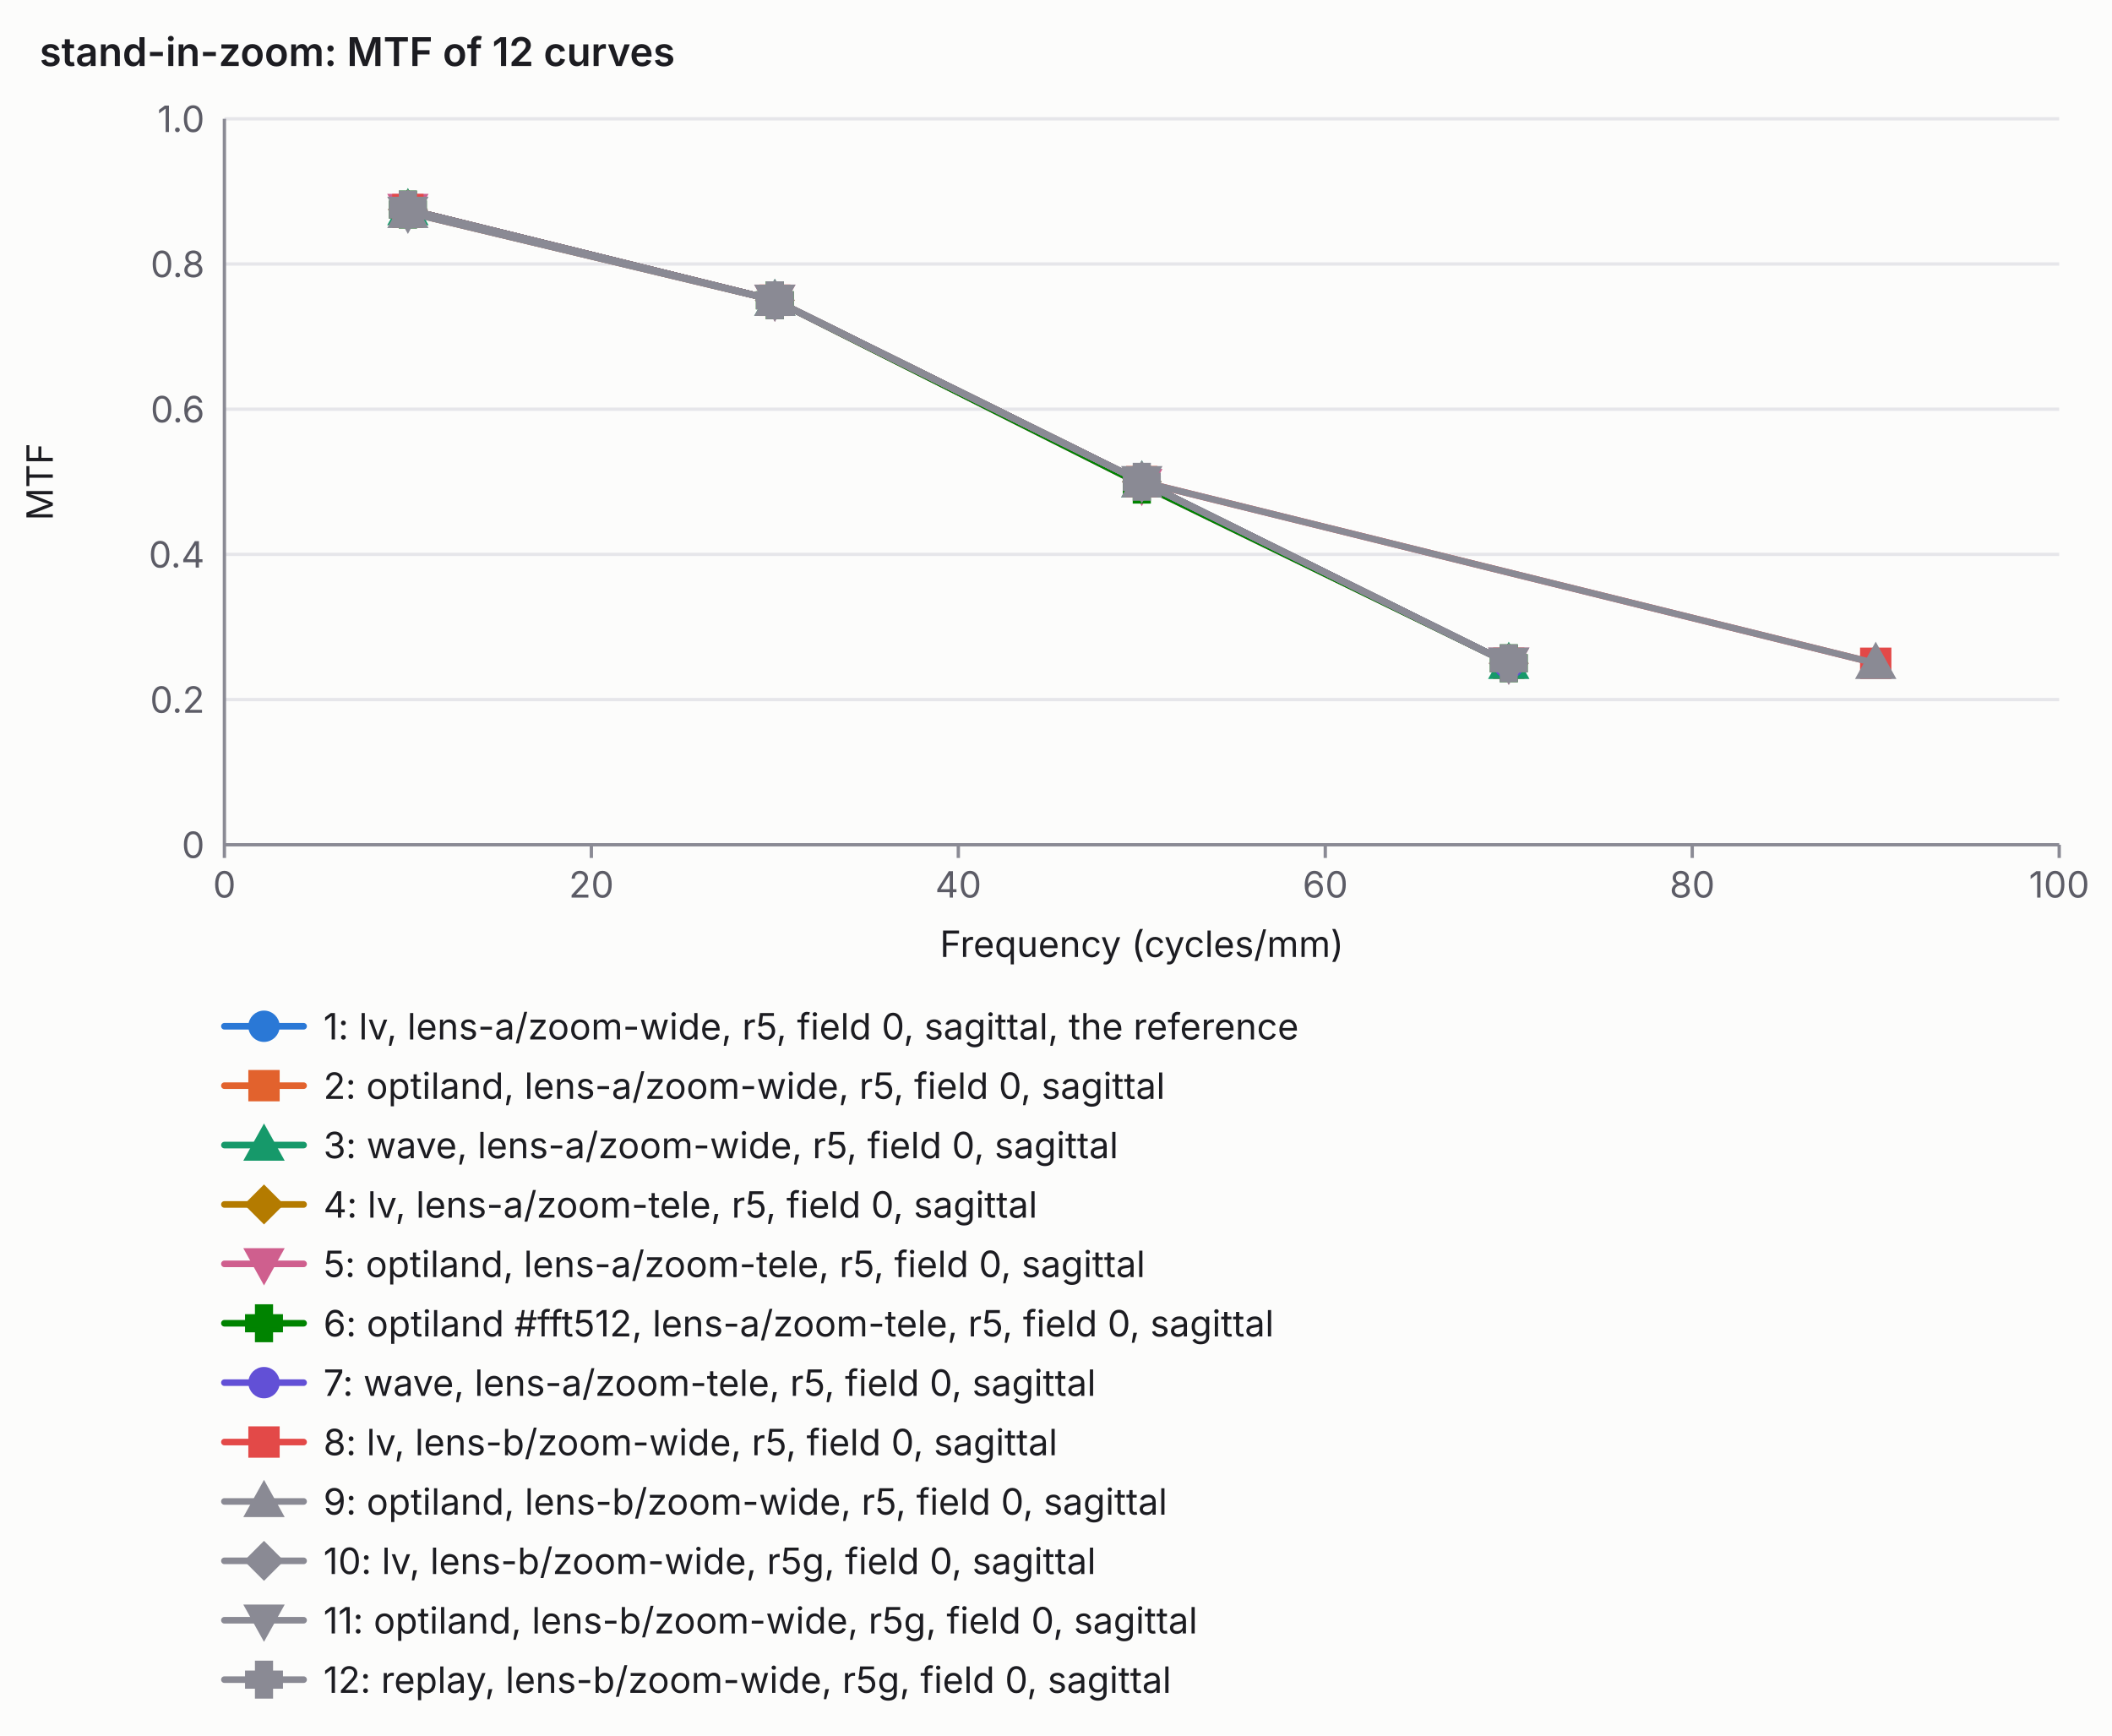
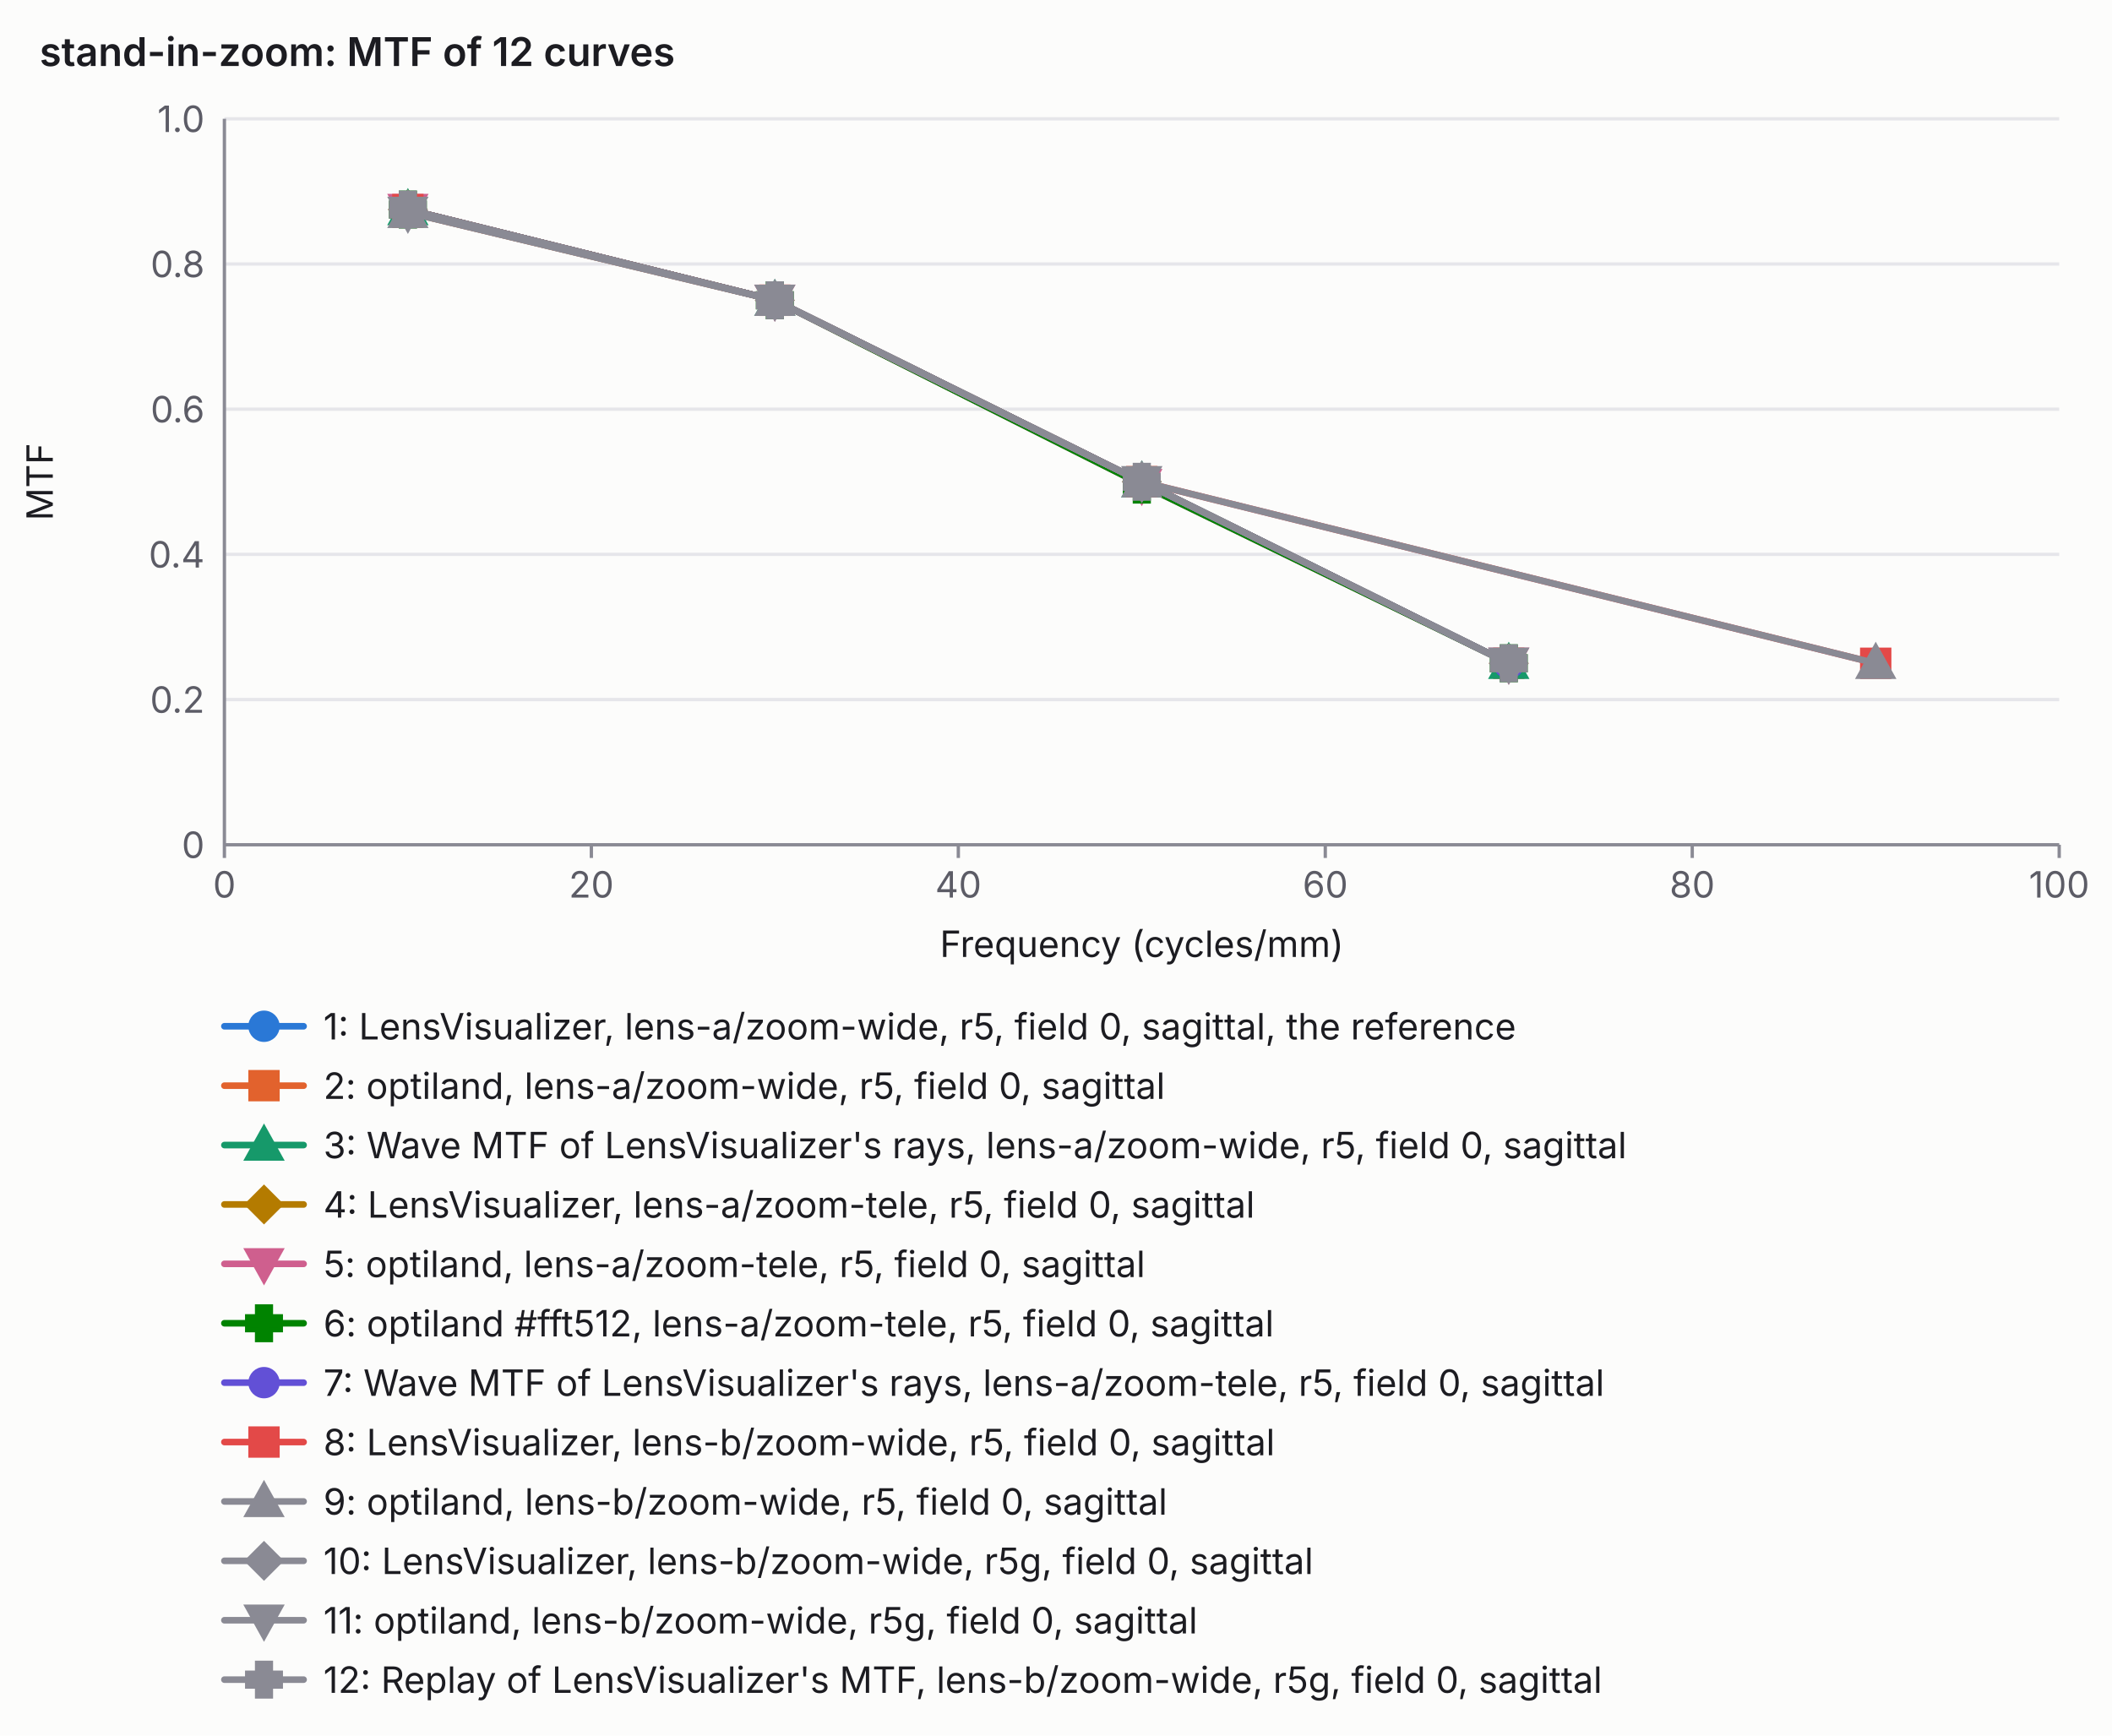
<svg xmlns="http://www.w3.org/2000/svg" class="lvc" width="640" height="526" viewBox="0 0 640 526" role="img">
  <style>.lvc{font:11px system-ui,-apple-system,'Segoe UI',sans-serif}
.lvc .bg{fill:#fcfcfb}
.lvc text{fill:#1c1c21}
.lvc text.muted{fill:#5c5c66}
.lvc text.head{font-weight:600;font-size:12px}
.lvc .grid{stroke:#e6e6ea;stroke-width:1}
.lvc .axis{stroke:#8a8a94;stroke-width:1}
.lvc .line{fill:none;stroke-width:2;stroke-linejoin:round;stroke-linecap:round}
.lvc .dash{stroke-dasharray:6 4}
.lvc .dot{stroke:#fcfcfb;stroke-width:1.5}
.lvc .band{fill:#eda100;fill-opacity:.16;stroke:#c98500;stroke-width:1;stroke-dasharray:2 3}
.lvc .zeroline{stroke:#5c5c66;stroke-width:1}
.lvc .gate{stroke:#d03b3b;stroke-width:1.5;stroke-dasharray:5 3;fill:none}
.lvc .bar{fill:#2a78d6}
.lvc .ring{fill:#fcfcfb;stroke:#2a78d6;stroke-width:2}
.lvc .none{stroke:#8a8a94;stroke-width:2}
.lvc .cell{stroke:#fcfcfb;stroke-width:2}
.lvc .cell.empty{fill:#f4f4f6}
.lvc text.vt{font-weight:600;text-anchor:middle}
.lvc .s0{stroke:#2a78d6}
.lvc .dot.s0{fill:#2a78d6}
.lvc .s1{stroke:#e2622d}
.lvc .dot.s1{fill:#e2622d}
.lvc .s2{stroke:#16996a}
.lvc .dot.s2{fill:#16996a}
.lvc .s3{stroke:#b47b00}
.lvc .dot.s3{fill:#b47b00}
.lvc .s4{stroke:#cf5f8e}
.lvc .dot.s4{fill:#cf5f8e}
.lvc .s5{stroke:#008300}
.lvc .dot.s5{fill:#008300}
.lvc .s6{stroke:#6250d6}
.lvc .dot.s6{fill:#6250d6}
.lvc .s7{stroke:#e34948}
.lvc .dot.s7{fill:#e34948}
.lvc .sx{stroke:#8a8a94}
.lvc .dot.sx{fill:#8a8a94}
.lvc .v-PASS{fill:#cdebcd}
.lvc text.t-PASS{fill:#0b3d0b}
.lvc .v-FLOOR{fill:#e3f2dc}
.lvc text.t-FLOOR{fill:#24451a}
.lvc .v-FAIL{fill:#f6cfcc}
.lvc text.t-FAIL{fill:#5c0f0b}
.lvc .v-ERROR{fill:#e9b7b3}
.lvc text.t-ERROR{fill:#4a0906}
.lvc .v-ATTENTION{fill:#fbe5ad}
.lvc text.t-ATTENTION{fill:#4a3600}
.lvc .v-RECORDED{fill:#e3e3ea}
.lvc text.t-RECORDED{fill:#2c2c33}
.lvc .v-UNSUPPORTED{fill:#ededf1}
.lvc text.t-UNSUPPORTED{fill:#45454e}
.lvc .v-BLOCKED{fill:#d9d9e1}
.lvc text.t-BLOCKED{fill:#2c2c33}
@media (prefers-color-scheme:dark){
.lvc .bg{fill:#1a1a19}
.lvc text{fill:#e7e7ec}
.lvc text.muted{fill:#a3a3ad}
.lvc .grid{stroke:#2e2e34}
.lvc .axis{stroke:#6b6b75}
.lvc .dot{stroke:#1a1a19}
.lvc .band{fill:#c98500;fill-opacity:.22;stroke:#eda100}
.lvc .zeroline{stroke:#a3a3ad}
.lvc .gate{stroke:#e66767}
.lvc .bar{fill:#3987e5}
.lvc .ring{fill:#1a1a19;stroke:#3987e5}
.lvc .none{stroke:#6b6b75}
.lvc .cell{stroke:#1a1a19}
.lvc .cell.empty{fill:#222226}
.lvc .s0{stroke:#3987e5}
.lvc .dot.s0{fill:#3987e5}
.lvc .s1{stroke:#d95926}
.lvc .dot.s1{fill:#d95926}
.lvc .s2{stroke:#199e70}
.lvc .dot.s2{fill:#199e70}
.lvc .s3{stroke:#c98500}
.lvc .dot.s3{fill:#c98500}
.lvc .s4{stroke:#d55181}
.lvc .dot.s4{fill:#d55181}
.lvc .s5{stroke:#008300}
.lvc .dot.s5{fill:#008300}
.lvc .s6{stroke:#9085e9}
.lvc .dot.s6{fill:#9085e9}
.lvc .s7{stroke:#e66767}
.lvc .dot.s7{fill:#e66767}
.lvc .sx{stroke:#6b6b75}
.lvc .dot.sx{fill:#6b6b75}
.lvc .v-PASS{fill:#1d4a22}
.lvc text.t-PASS{fill:#d9f2d9}
.lvc .v-FLOOR{fill:#2b4223}
.lvc text.t-FLOOR{fill:#e1efdb}
.lvc .v-FAIL{fill:#5a1d1a}
.lvc text.t-FAIL{fill:#ffdcd8}
.lvc .v-ERROR{fill:#6b2420}
.lvc text.t-ERROR{fill:#ffe3e0}
.lvc .v-ATTENTION{fill:#56420a}
.lvc text.t-ATTENTION{fill:#fbeac0}
.lvc .v-RECORDED{fill:#34343c}
.lvc text.t-RECORDED{fill:#e4e4ea}
.lvc .v-UNSUPPORTED{fill:#2a2a31}
.lvc text.t-UNSUPPORTED{fill:#c8c8d0}
.lvc .v-BLOCKED{fill:#3d3d46}
.lvc text.t-BLOCKED{fill:#e4e4ea}
}</style>
  <rect class="bg" x="0" y="0" width="640" height="526" />
  <text x="12" y="20" class="head">stand-in-zoom: MTF of 12 curves</text>
  <line class="grid" x1="68" y1="256" x2="624" y2="256" />
  <text x="62" y="260" class="muted" text-anchor="end">0</text>
  <line class="grid" x1="68" y1="212" x2="624" y2="212" />
  <text x="62" y="216" class="muted" text-anchor="end">0.2</text>
  <line class="grid" x1="68" y1="168" x2="624" y2="168" />
  <text x="62" y="172" class="muted" text-anchor="end">0.4</text>
  <line class="grid" x1="68" y1="124" x2="624" y2="124" />
  <text x="62" y="128" class="muted" text-anchor="end">0.6</text>
  <line class="grid" x1="68" y1="80" x2="624" y2="80" />
  <text x="62" y="84" class="muted" text-anchor="end">0.8</text>
  <line class="grid" x1="68" y1="36" x2="624" y2="36" />
  <text x="62" y="40" class="muted" text-anchor="end">1.0</text>
  <line class="axis" x1="68" y1="256" x2="68" y2="260" />
  <text x="68" y="272" class="muted" text-anchor="middle">0</text>
  <line class="axis" x1="179.2" y1="256" x2="179.2" y2="260" />
  <text x="179.2" y="272" class="muted" text-anchor="middle">20</text>
  <line class="axis" x1="290.4" y1="256" x2="290.4" y2="260" />
  <text x="290.4" y="272" class="muted" text-anchor="middle">40</text>
  <line class="axis" x1="401.6" y1="256" x2="401.6" y2="260" />
  <text x="401.6" y="272" class="muted" text-anchor="middle">60</text>
  <line class="axis" x1="512.8" y1="256" x2="512.8" y2="260" />
  <text x="512.8" y="272" class="muted" text-anchor="middle">80</text>
  <line class="axis" x1="624" y1="256" x2="624" y2="260" />
  <text x="624" y="272" class="muted" text-anchor="middle">100</text>
  <line class="axis" x1="68" y1="256" x2="624" y2="256" />
  <line class="axis" x1="68" y1="36" x2="68" y2="256" />
  <text x="346" y="290" text-anchor="middle">Frequency (cycles/mm)</text>
  <text x="16" y="146" text-anchor="middle" transform="rotate(-90 16 146)">MTF</text>
  <polyline class="line s0" points="123.6,63.5 234.8,91 346,146 457.2,201" />
  <circle class="dot s0" cx="123.6" cy="63.5" r="4" />
  <circle class="dot s0" cx="234.8" cy="91" r="4" />
  <circle class="dot s0" cx="346" cy="146" r="4" />
  <circle class="dot s0" cx="457.2" cy="201" r="4" />
  <polyline class="line s1" points="123.6,64.36 234.8,91 346,146 457.2,201" />
  <rect class="dot s1" x="119.6" y="60.36" width="8" height="8" />
  <rect class="dot s1" x="230.8" y="87" width="8" height="8" />
  <rect class="dot s1" x="342" y="142" width="8" height="8" />
  <rect class="dot s1" x="453.2" y="197" width="8" height="8" />
  <polyline class="line s2" points="123.6,63.5 234.8,91 346,146 457.2,201" />
  <polygon class="dot s2" points="123.6,58.5 128.6,67.5 118.6,67.5" />
  <polygon class="dot s2" points="234.8,86 239.8,95 229.8,95" />
  <polygon class="dot s2" points="346,141 351,150 341,150" />
  <polygon class="dot s2" points="457.2,196 462.2,205 452.2,205" />
  <polyline class="line s3" points="123.6,63.5 234.8,91 346,146 457.2,201" />
  <polygon class="dot s3" points="123.6,58.5 128.6,63.5 123.6,68.5 118.6,63.5" />
  <polygon class="dot s3" points="234.8,86 239.8,91 234.8,96 229.8,91" />
  <polygon class="dot s3" points="346,141 351,146 346,151 341,146" />
  <polygon class="dot s3" points="457.2,196 462.2,201 457.2,206 452.2,201" />
  <polyline class="line s4" points="123.6,63.5 234.8,91 346,146.86 457.2,201" />
  <polygon class="dot s4" points="123.6,68.5 128.6,59.5 118.6,59.5" />
  <polygon class="dot s4" points="234.8,96 239.8,87 229.8,87" />
  <polygon class="dot s4" points="346,151.86 351,142.86 341,142.86" />
  <polygon class="dot s4" points="457.2,206 462.2,197 452.2,197" />
  <polyline class="line s5" points="123.6,63.5 234.8,91 346,146.86 457.2,201" />
  <polygon class="dot s5" points="121.6,58.5 125.6,58.5 125.6,61.5 128.6,61.5 128.6,65.5 125.6,65.5 125.6,68.5 121.6,68.5 121.6,65.5 118.6,65.5 118.6,61.5 121.6,61.5" />
  <polygon class="dot s5" points="232.8,86 236.8,86 236.8,89 239.8,89 239.8,93 236.8,93 236.8,96 232.8,96 232.8,93 229.8,93 229.8,89 232.8,89" />
  <polygon class="dot s5" points="344,141.86 348,141.86 348,144.86 351,144.86 351,148.86 348,148.86 348,151.86 344,151.86 344,148.86 341,148.86 341,144.86 344,144.86" />
  <polygon class="dot s5" points="455.2,196 459.2,196 459.2,199 462.2,199 462.2,203 459.2,203 459.2,206 455.2,206 455.2,203 452.2,203 452.2,199 455.2,199" />
  <polyline class="line s6" points="123.6,63.5 234.8,91 346,146 457.2,201" />
  <circle class="dot s6" cx="123.6" cy="63.5" r="4" />
  <circle class="dot s6" cx="234.8" cy="91" r="4" />
  <circle class="dot s6" cx="346" cy="146" r="4" />
  <circle class="dot s6" cx="457.2" cy="201" r="4" />
  <polyline class="line s7" points="123.6,63.5 234.8,91 346,146 568.4,201" />
  <rect class="dot s7" x="119.6" y="59.5" width="8" height="8" />
  <rect class="dot s7" x="230.8" y="87" width="8" height="8" />
  <rect class="dot s7" x="342" y="142" width="8" height="8" />
  <rect class="dot s7" x="564.4" y="197" width="8" height="8" />
  <polyline class="line sx" points="123.6,64.36 234.8,91 346,146 568.4,201" />
  <polygon class="dot sx" points="123.6,59.36 128.6,68.36 118.6,68.36" />
  <polygon class="dot sx" points="234.8,86 239.8,95 229.8,95" />
  <polygon class="dot sx" points="346,141 351,150 341,150" />
  <polygon class="dot sx" points="568.4,196 573.4,205 563.4,205" />
  <polyline class="line sx" points="123.6,63.5 234.8,91 346,146 457.2,201" />
  <polygon class="dot sx" points="123.6,58.5 128.6,63.5 123.6,68.5 118.6,63.5" />
  <polygon class="dot sx" points="234.8,86 239.8,91 234.8,96 229.8,91" />
  <polygon class="dot sx" points="346,141 351,146 346,151 341,146" />
  <polygon class="dot sx" points="457.2,196 462.2,201 457.2,206 452.2,201" />
  <polyline class="line sx" points="123.6,64.36 234.8,91 346,146 457.2,201" />
  <polygon class="dot sx" points="123.6,69.36 128.6,60.36 118.6,60.36" />
  <polygon class="dot sx" points="234.8,96 239.8,87 229.8,87" />
  <polygon class="dot sx" points="346,151 351,142 341,142" />
  <polygon class="dot sx" points="457.2,206 462.2,197 452.2,197" />
  <polyline class="line sx" points="123.6,63.5 234.8,91 346,146 457.2,201" />
  <polygon class="dot sx" points="121.6,58.5 125.6,58.5 125.6,61.5 128.6,61.5 128.6,65.5 125.6,65.5 125.6,68.5 121.6,68.5 121.6,65.5 118.6,65.5 118.6,61.5 121.6,61.5" />
  <polygon class="dot sx" points="232.8,86 236.8,86 236.8,89 239.8,89 239.8,93 236.8,93 236.8,96 232.8,96 232.8,93 229.8,93 229.8,89 232.8,89" />
  <polygon class="dot sx" points="344,141 348,141 348,144 351,144 351,148 348,148 348,151 344,151 344,148 341,148 341,144 344,144" />
  <polygon class="dot sx" points="455.2,196 459.2,196 459.2,199 462.2,199 462.2,203 459.2,203 459.2,206 455.2,206 455.2,203 452.2,203 452.2,199 455.2,199" />
  <g>
    <line class="line s0" x1="68" y1="311" x2="92" y2="311" />
    <circle class="dot s0" cx="80" cy="311" r="4" />
-     <text x="98" y="315">1: lv, lens-a/zoom-wide, r5, field 0, sagittal, the reference</text>
+     <text x="98" y="315">1: LensVisualizer, lens-a/zoom-wide, r5, field 0, sagittal, the reference</text>
  </g>
  <g>
    <line class="line s1" x1="68" y1="329" x2="92" y2="329" />
    <rect class="dot s1" x="76" y="325" width="8" height="8" />
    <text x="98" y="333">2: optiland, lens-a/zoom-wide, r5, field 0, sagittal</text>
  </g>
  <g>
    <line class="line s2" x1="68" y1="347" x2="92" y2="347" />
    <polygon class="dot s2" points="80,342 85,351 75,351" />
-     <text x="98" y="351">3: wave, lens-a/zoom-wide, r5, field 0, sagittal</text>
+     <text x="98" y="351">3: Wave MTF of LensVisualizer's rays, lens-a/zoom-wide, r5, field 0, sagittal</text>
  </g>
  <g>
    <line class="line s3" x1="68" y1="365" x2="92" y2="365" />
    <polygon class="dot s3" points="80,360 85,365 80,370 75,365" />
-     <text x="98" y="369">4: lv, lens-a/zoom-tele, r5, field 0, sagittal</text>
+     <text x="98" y="369">4: LensVisualizer, lens-a/zoom-tele, r5, field 0, sagittal</text>
  </g>
  <g>
    <line class="line s4" x1="68" y1="383" x2="92" y2="383" />
    <polygon class="dot s4" points="80,388 85,379 75,379" />
    <text x="98" y="387">5: optiland, lens-a/zoom-tele, r5, field 0, sagittal</text>
  </g>
  <g>
    <line class="line s5" x1="68" y1="401" x2="92" y2="401" />
    <polygon class="dot s5" points="78,396 82,396 82,399 85,399 85,403 82,403 82,406 78,406 78,403 75,403 75,399 78,399" />
    <text x="98" y="405">6: optiland #fft512, lens-a/zoom-tele, r5, field 0, sagittal</text>
  </g>
  <g>
    <line class="line s6" x1="68" y1="419" x2="92" y2="419" />
    <circle class="dot s6" cx="80" cy="419" r="4" />
-     <text x="98" y="423">7: wave, lens-a/zoom-tele, r5, field 0, sagittal</text>
+     <text x="98" y="423">7: Wave MTF of LensVisualizer's rays, lens-a/zoom-tele, r5, field 0, sagittal</text>
  </g>
  <g>
    <line class="line s7" x1="68" y1="437" x2="92" y2="437" />
    <rect class="dot s7" x="76" y="433" width="8" height="8" />
-     <text x="98" y="441">8: lv, lens-b/zoom-wide, r5, field 0, sagittal</text>
+     <text x="98" y="441">8: LensVisualizer, lens-b/zoom-wide, r5, field 0, sagittal</text>
  </g>
  <g>
    <line class="line sx" x1="68" y1="455" x2="92" y2="455" />
    <polygon class="dot sx" points="80,450 85,459 75,459" />
    <text x="98" y="459">9: optiland, lens-b/zoom-wide, r5, field 0, sagittal</text>
  </g>
  <g>
    <line class="line sx" x1="68" y1="473" x2="92" y2="473" />
    <polygon class="dot sx" points="80,468 85,473 80,478 75,473" />
-     <text x="98" y="477">10: lv, lens-b/zoom-wide, r5g, field 0, sagittal</text>
+     <text x="98" y="477">10: LensVisualizer, lens-b/zoom-wide, r5g, field 0, sagittal</text>
  </g>
  <g>
    <line class="line sx" x1="68" y1="491" x2="92" y2="491" />
    <polygon class="dot sx" points="80,496 85,487 75,487" />
    <text x="98" y="495">11: optiland, lens-b/zoom-wide, r5g, field 0, sagittal</text>
  </g>
  <g>
    <line class="line sx" x1="68" y1="509" x2="92" y2="509" />
    <polygon class="dot sx" points="78,504 82,504 82,507 85,507 85,511 82,511 82,514 78,514 78,511 75,511 75,507 78,507" />
-     <text x="98" y="513">12: replay, lens-b/zoom-wide, r5g, field 0, sagittal</text>
+     <text x="98" y="513">12: Replay of LensVisualizer's MTF, lens-b/zoom-wide, r5g, field 0, sagittal</text>
  </g>
</svg>
